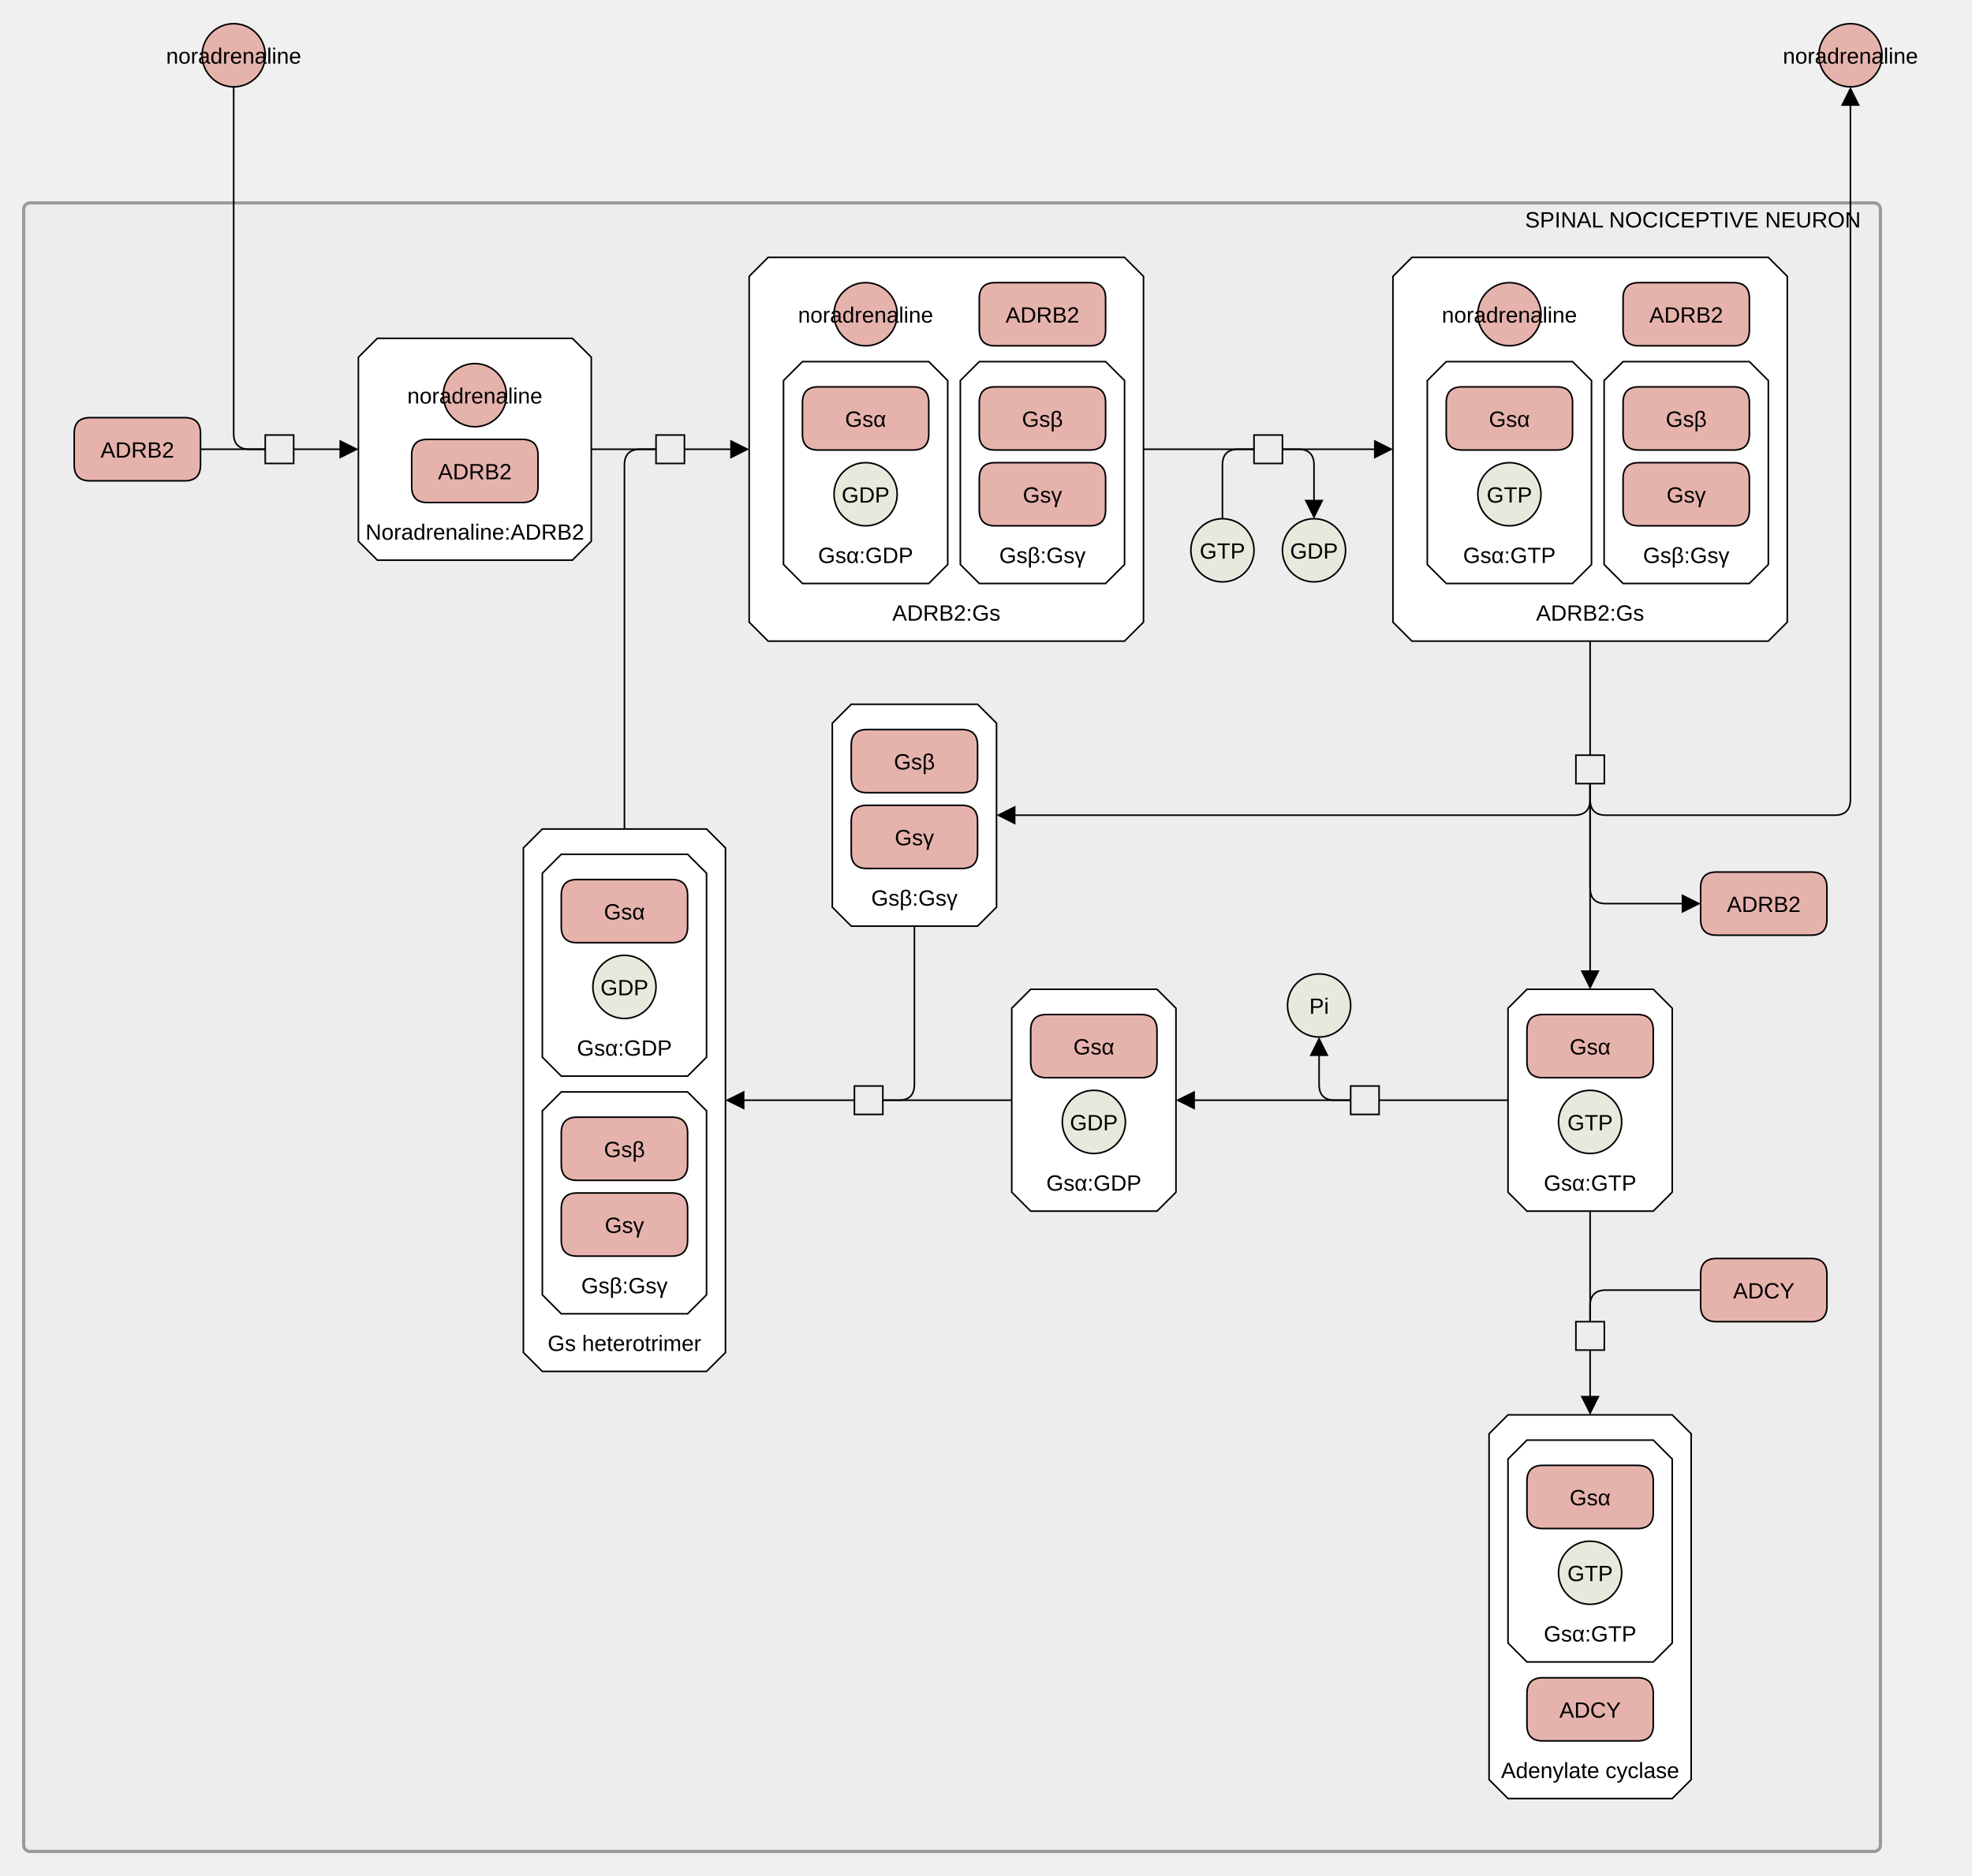
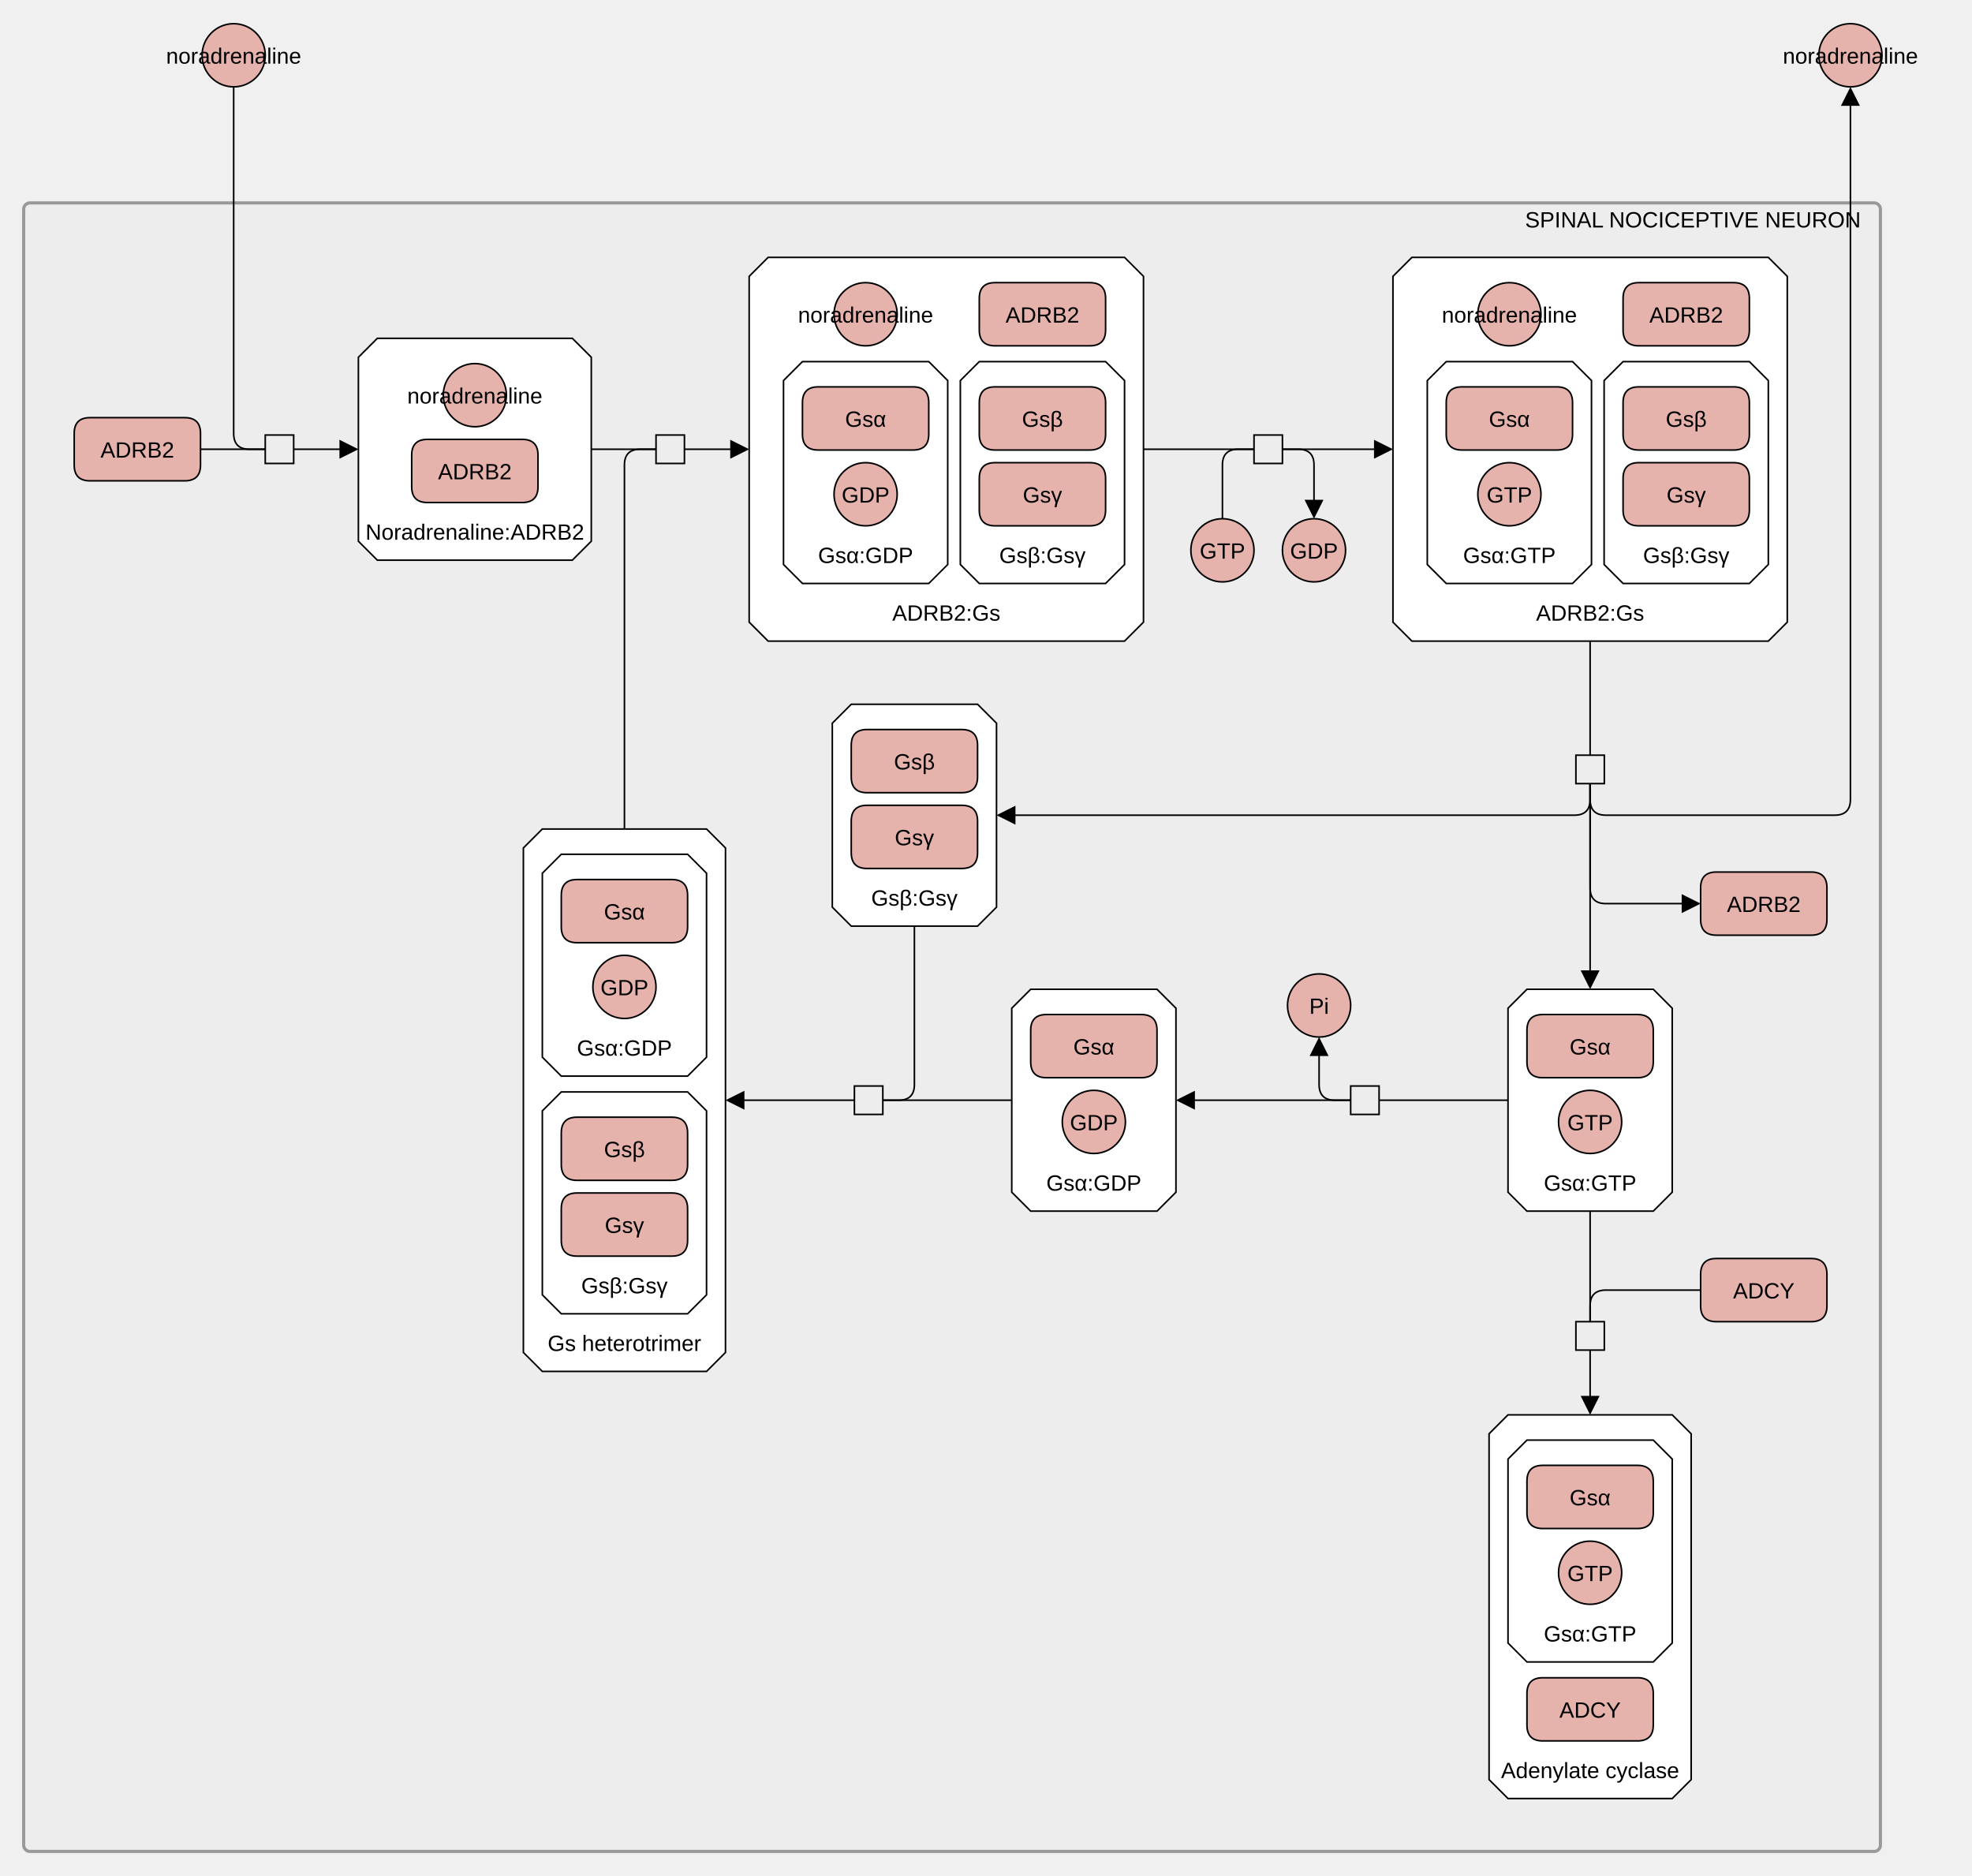
<svg xmlns="http://www.w3.org/2000/svg" width="1249" height="1188" viewBox="0 0 1249 1188" stroke-linecap="butt" stroke-miterlimit="10">
  <g transform="translate(-25,-25)">
    <path d="M40 157.5 C40 155.291 41.791 153.5 44 153.5 L1212 153.5 C1214.209 153.5 1216 155.291 1216 157.5 L1216 1193.5 C1216 1195.709 1214.209 1197.5 1212 1197.5 L44 1197.5 C41.791 1197.5 40 1195.709 40 1193.5 Z" fill="#999999" fill-opacity="0.031" stroke="none" />
    <path d="M40 157.5 C40 155.291 41.791 153.5 44 153.5 L1212 153.5 C1214.209 153.5 1216 155.291 1216 157.5 L1216 1193.5 C1216 1195.709 1214.209 1197.5 1212 1197.5 L44 1197.5 C41.791 1197.5 40 1195.709 40 1193.5 Z" fill="none" stroke="#999999" stroke-width="2" />
    <text x="1097.25" y="169.041" text-anchor="middle" font-family="'Dialog', Arial, Helvetica, sans-serif" font-size="14" fill="#000000" stroke="none" xml:space="preserve">SPINAL NOCICEPTIVE NEURON</text>
    <path d="M980.125 921 L1084.125 921 L1096.125 933 L1096.125 1152 L1084.125 1164 L980.125 1164 L968.125 1152 L968.125 933 Z" fill="#FFFFFF" stroke="none" />
    <path d="M980.125 921 L1084.125 921 L1096.125 933 L1096.125 1152 L1084.125 1164 L980.125 1164 L968.125 1152 L968.125 933 Z" fill="none" stroke="#000000" />
    <text x="1032.125" y="1151.041" text-anchor="middle" font-family="'Dialog', Arial, Helvetica, sans-serif" font-size="14" fill="#000000" stroke="none" xml:space="preserve">Adenylate cyclase</text>
    <path d="M992.125 1097.5 Q992.125 1087.5 1002.125 1087.5 L1062.125 1087.5 Q1072.125 1087.5 1072.125 1097.5 L1072.125 1117.5 Q1072.125 1127.5 1062.125 1127.5 L1002.125 1127.5 Q992.125 1127.5 992.125 1117.5 Z" fill="#E6B3AC" stroke="none" />
    <path d="M992.125 1097.5 Q992.125 1087.5 1002.125 1087.5 L1062.125 1087.5 Q1072.125 1087.5 1072.125 1097.5 L1072.125 1117.5 Q1072.125 1127.5 1062.125 1127.5 L1002.125 1127.5 Q992.125 1127.5 992.125 1117.5 Z" fill="none" stroke="#000000" />
    <text x="1032.125" y="1112.791" text-anchor="middle" font-family="'Dialog', Arial, Helvetica, sans-serif" font-size="14" fill="#000000" stroke="none" xml:space="preserve">ADCY</text>
    <path d="M992.125 937 L1072.125 937 L1084.125 949 L1084.125 1065.5 L1072.125 1077.5 L992.125 1077.5 L980.125 1065.5 L980.125 949 Z" fill="#FFFFFF" stroke="none" />
    <path d="M992.125 937 L1072.125 937 L1084.125 949 L1084.125 1065.5 L1072.125 1077.5 L992.125 1077.5 L980.125 1065.5 L980.125 949 Z" fill="none" stroke="#000000" />
    <text x="1032.125" y="1064.541" text-anchor="middle" font-family="'Dialog', Arial, Helvetica, sans-serif" font-size="14" fill="#000000" stroke="none" xml:space="preserve">Gsα:GTP</text>
    <path d="M992.125 963 Q992.125 953 1002.125 953 L1062.125 953 Q1072.125 953 1072.125 963 L1072.125 983 Q1072.125 993 1062.125 993 L1002.125 993 Q992.125 993 992.125 983 Z" fill="#E6B3AC" stroke="none" />
    <path d="M992.125 963 Q992.125 953 1002.125 953 L1062.125 953 Q1072.125 953 1072.125 963 L1072.125 983 Q1072.125 993 1062.125 993 L1002.125 993 Q992.125 993 992.125 983 Z" fill="none" stroke="#000000" />
    <text x="1032.125" y="978.291" text-anchor="middle" font-family="'Dialog', Arial, Helvetica, sans-serif" font-size="14" fill="#000000" stroke="none" xml:space="preserve">Gsα</text>
-     <path d="M1012.125 1021 C1012.125 1009.954 1021.079 1001 1032.125 1001 L1032.125 1001 C1043.171 1001 1052.125 1009.954 1052.125 1021 L1052.125 1021 C1052.125 1032.046 1043.171 1041 1032.125 1041 L1032.125 1041 C1021.079 1041 1012.125 1032.046 1012.125 1021 Z" fill="#E8E8DD" stroke="none" />
+     <path d="M1012.125 1021 C1012.125 1009.954 1021.079 1001 1032.125 1001 L1032.125 1001 C1043.171 1001 1052.125 1009.954 1052.125 1021 L1052.125 1021 C1052.125 1032.046 1043.171 1041 1032.125 1041 L1032.125 1041 C1021.079 1041 1012.125 1032.046 1012.125 1021 Z" fill="#E6B3AC" stroke="none" />
    <path d="M1012.125 1021 C1012.125 1009.954 1021.079 1001 1032.125 1001 L1032.125 1001 C1043.171 1001 1052.125 1009.954 1052.125 1021 L1052.125 1021 C1052.125 1032.046 1043.171 1041 1032.125 1041 L1032.125 1041 C1021.079 1041 1012.125 1032.046 1012.125 1021 Z" fill="none" stroke="#000000" />
    <text x="1032.125" y="1026.291" text-anchor="middle" font-family="'Dialog', Arial, Helvetica, sans-serif" font-size="14" fill="#000000" stroke="none" xml:space="preserve">GTP</text>
    <path d="M264 239.25 L387.5 239.25 L399.5 251.25 L399.5 367.75 L387.5 379.75 L264 379.75 L252 367.75 L252 251.25 Z" fill="#FFFFFF" stroke="none" />
    <path d="M264 239.25 L387.5 239.25 L399.5 251.25 L399.5 367.75 L387.5 379.75 L264 379.75 L252 367.75 L252 251.25 Z" fill="none" stroke="#000000" />
    <text x="325.75" y="366.791" text-anchor="middle" font-family="'Dialog', Arial, Helvetica, sans-serif" font-size="14" fill="#000000" stroke="none" xml:space="preserve">Noradrenaline:ADRB2</text>
    <path d="M305.75 275.25 C305.75 264.204 314.704 255.25 325.75 255.25 L325.75 255.25 C336.796 255.25 345.75 264.204 345.75 275.25 L345.75 275.25 C345.75 286.296 336.796 295.25 325.75 295.25 L325.75 295.25 C314.704 295.25 305.75 286.296 305.75 275.25 Z" fill="#E6B3AC" stroke="none" />
    <path d="M305.75 275.25 C305.75 264.204 314.704 255.25 325.75 255.25 L325.75 255.25 C336.796 255.25 345.75 264.204 345.75 275.25 L345.75 275.25 C345.75 286.296 336.796 295.25 325.75 295.25 L325.75 295.25 C314.704 295.25 305.75 286.296 305.75 275.25 Z" fill="none" stroke="#000000" />
    <text x="325.75" y="280.541" text-anchor="middle" font-family="'Dialog', Arial, Helvetica, sans-serif" font-size="14" fill="#000000" stroke="none" xml:space="preserve">noradrenaline</text>
    <path d="M285.75 313.25 Q285.75 303.25 295.75 303.25 L355.75 303.25 Q365.75 303.25 365.75 313.25 L365.75 333.25 Q365.75 343.25 355.75 343.25 L295.75 343.25 Q285.75 343.25 285.75 333.25 Z" fill="#E6B3AC" stroke="none" />
    <path d="M285.75 313.25 Q285.75 303.25 295.75 303.25 L355.75 303.25 Q365.75 303.25 365.75 313.25 L365.75 333.25 Q365.75 343.25 355.75 343.25 L295.75 343.25 Q285.75 343.25 285.75 333.25 Z" fill="none" stroke="#000000" />
    <text x="325.75" y="328.541" text-anchor="middle" font-family="'Dialog', Arial, Helvetica, sans-serif" font-size="14" fill="#000000" stroke="none" xml:space="preserve">ADRB2</text>
    <path d="M368.5 550 L472.5 550 L484.5 562 L484.5 881.5 L472.5 893.5 L368.5 893.5 L356.5 881.5 L356.5 562 Z" fill="#FFFFFF" stroke="none" />
    <path d="M368.5 550 L472.5 550 L484.5 562 L484.5 881.5 L472.5 893.5 L368.5 893.5 L356.5 881.5 L356.5 562 Z" fill="none" stroke="#000000" />
    <text x="420.5" y="880.541" text-anchor="middle" font-family="'Dialog', Arial, Helvetica, sans-serif" font-size="14" fill="#000000" stroke="none" xml:space="preserve">Gs heterotrimer</text>
    <path d="M380.5 716.5 L460.5 716.5 L472.5 728.5 L472.5 845 L460.5 857 L380.5 857 L368.5 845 L368.5 728.5 Z" fill="#FFFFFF" stroke="none" />
    <path d="M380.5 716.5 L460.5 716.5 L472.5 728.5 L472.5 845 L460.5 857 L380.5 857 L368.5 845 L368.5 728.5 Z" fill="none" stroke="#000000" />
    <text x="420.5" y="844.041" text-anchor="middle" font-family="'Dialog', Arial, Helvetica, sans-serif" font-size="14" fill="#000000" stroke="none" xml:space="preserve">Gsβ:Gsγ</text>
    <path d="M380.5 742.5 Q380.5 732.5 390.5 732.5 L450.5 732.5 Q460.5 732.5 460.5 742.5 L460.5 762.5 Q460.5 772.5 450.5 772.5 L390.5 772.5 Q380.5 772.5 380.5 762.5 Z" fill="#E6B3AC" stroke="none" />
    <path d="M380.5 742.5 Q380.5 732.5 390.5 732.5 L450.5 732.5 Q460.5 732.5 460.5 742.5 L460.5 762.5 Q460.5 772.5 450.5 772.5 L390.5 772.5 Q380.5 772.5 380.5 762.5 Z" fill="none" stroke="#000000" />
    <text x="420.5" y="757.791" text-anchor="middle" font-family="'Dialog', Arial, Helvetica, sans-serif" font-size="14" fill="#000000" stroke="none" xml:space="preserve">Gsβ</text>
    <path d="M380.5 790.5 Q380.5 780.5 390.5 780.5 L450.5 780.5 Q460.5 780.5 460.5 790.5 L460.5 810.5 Q460.5 820.5 450.5 820.5 L390.5 820.5 Q380.5 820.5 380.5 810.5 Z" fill="#E6B3AC" stroke="none" />
    <path d="M380.5 790.5 Q380.5 780.5 390.5 780.5 L450.5 780.5 Q460.5 780.5 460.5 790.5 L460.5 810.5 Q460.5 820.5 450.5 820.5 L390.5 820.5 Q380.5 820.5 380.5 810.5 Z" fill="none" stroke="#000000" />
    <text x="420.5" y="805.791" text-anchor="middle" font-family="'Dialog', Arial, Helvetica, sans-serif" font-size="14" fill="#000000" stroke="none" xml:space="preserve">Gsγ</text>
    <path d="M380.5 566 L460.5 566 L472.5 578 L472.5 694.5 L460.5 706.5 L380.5 706.5 L368.5 694.5 L368.5 578 Z" fill="#FFFFFF" stroke="none" />
    <path d="M380.5 566 L460.5 566 L472.5 578 L472.5 694.5 L460.5 706.5 L380.5 706.5 L368.5 694.5 L368.5 578 Z" fill="none" stroke="#000000" />
    <text x="420.5" y="693.541" text-anchor="middle" font-family="'Dialog', Arial, Helvetica, sans-serif" font-size="14" fill="#000000" stroke="none" xml:space="preserve">Gsα:GDP</text>
    <path d="M380.5 592 Q380.5 582 390.5 582 L450.5 582 Q460.5 582 460.5 592 L460.5 612 Q460.5 622 450.5 622 L390.5 622 Q380.5 622 380.5 612 Z" fill="#E6B3AC" stroke="none" />
    <path d="M380.5 592 Q380.5 582 390.5 582 L450.5 582 Q460.5 582 460.5 592 L460.5 612 Q460.5 622 450.5 622 L390.5 622 Q380.5 622 380.5 612 Z" fill="none" stroke="#000000" />
    <text x="420.5" y="607.291" text-anchor="middle" font-family="'Dialog', Arial, Helvetica, sans-serif" font-size="14" fill="#000000" stroke="none" xml:space="preserve">Gsα</text>
-     <path d="M400.5 650 C400.5 638.954 409.454 630 420.5 630 L420.5 630 C431.546 630 440.5 638.954 440.5 650 L440.5 650 C440.5 661.046 431.546 670 420.5 670 L420.5 670 C409.454 670 400.5 661.046 400.5 650 Z" fill="#E8E8DD" stroke="none" />
+     <path d="M400.5 650 C400.5 638.954 409.454 630 420.5 630 L420.5 630 C431.546 630 440.5 638.954 440.5 650 L440.5 650 C440.5 661.046 431.546 670 420.5 670 L420.5 670 C409.454 670 400.5 661.046 400.5 650 Z" fill="#E6B3AC" stroke="none" />
    <path d="M400.5 650 C400.5 638.954 409.454 630 420.5 630 L420.5 630 C431.546 630 440.5 638.954 440.5 650 L440.5 650 C440.5 661.046 431.546 670 420.5 670 L420.5 670 C409.454 670 400.5 661.046 400.5 650 Z" fill="none" stroke="#000000" />
    <text x="420.5" y="655.291" text-anchor="middle" font-family="'Dialog', Arial, Helvetica, sans-serif" font-size="14" fill="#000000" stroke="none" xml:space="preserve">GDP</text>
    <path d="M564.156 471 L644.156 471 L656.156 483 L656.156 599.5 L644.156 611.5 L564.156 611.5 L552.156 599.5 L552.156 483 Z" fill="#FFFFFF" stroke="none" />
    <path d="M564.156 471 L644.156 471 L656.156 483 L656.156 599.5 L644.156 611.5 L564.156 611.5 L552.156 599.5 L552.156 483 Z" fill="none" stroke="#000000" />
    <text x="604.156" y="598.541" text-anchor="middle" font-family="'Dialog', Arial, Helvetica, sans-serif" font-size="14" fill="#000000" stroke="none" xml:space="preserve">Gsβ:Gsγ</text>
    <path d="M564.156 497 Q564.156 487 574.156 487 L634.156 487 Q644.156 487 644.156 497 L644.156 517 Q644.156 527 634.156 527 L574.156 527 Q564.156 527 564.156 517 Z" fill="#E6B3AC" stroke="none" />
    <path d="M564.156 497 Q564.156 487 574.156 487 L634.156 487 Q644.156 487 644.156 497 L644.156 517 Q644.156 527 634.156 527 L574.156 527 Q564.156 527 564.156 517 Z" fill="none" stroke="#000000" />
    <text x="604.156" y="512.291" text-anchor="middle" font-family="'Dialog', Arial, Helvetica, sans-serif" font-size="14" fill="#000000" stroke="none" xml:space="preserve">Gsβ</text>
    <path d="M564.156 545 Q564.156 535 574.156 535 L634.156 535 Q644.156 535 644.156 545 L644.156 565 Q644.156 575 634.156 575 L574.156 575 Q564.156 575 564.156 565 Z" fill="#E6B3AC" stroke="none" />
    <path d="M564.156 545 Q564.156 535 574.156 535 L634.156 535 Q644.156 535 644.156 545 L644.156 565 Q644.156 575 634.156 575 L574.156 575 Q564.156 575 564.156 565 Z" fill="none" stroke="#000000" />
    <text x="604.156" y="560.291" text-anchor="middle" font-family="'Dialog', Arial, Helvetica, sans-serif" font-size="14" fill="#000000" stroke="none" xml:space="preserve">Gsγ</text>
    <path d="M511.5 188 L737.25 188 L749.25 200 L749.25 419 L737.25 431 L511.5 431 L499.5 419 L499.5 200 Z" fill="#FFFFFF" stroke="none" />
    <path d="M511.5 188 L737.25 188 L749.25 200 L749.25 419 L737.25 431 L511.5 431 L499.5 419 L499.5 200 Z" fill="none" stroke="#000000" />
    <text x="624.375" y="418.041" text-anchor="middle" font-family="'Dialog', Arial, Helvetica, sans-serif" font-size="14" fill="#000000" stroke="none" xml:space="preserve">ADRB2:Gs</text>
    <path d="M645.25 254 L725.25 254 L737.25 266 L737.25 382.5 L725.25 394.5 L645.25 394.5 L633.25 382.5 L633.25 266 Z" fill="#FFFFFF" stroke="none" />
    <path d="M645.25 254 L725.25 254 L737.25 266 L737.25 382.5 L725.25 394.5 L645.25 394.5 L633.25 382.5 L633.25 266 Z" fill="none" stroke="#000000" />
    <text x="685.25" y="381.541" text-anchor="middle" font-family="'Dialog', Arial, Helvetica, sans-serif" font-size="14" fill="#000000" stroke="none" xml:space="preserve">Gsβ:Gsγ</text>
    <path d="M645.25 280 Q645.25 270 655.25 270 L715.25 270 Q725.25 270 725.25 280 L725.25 300 Q725.25 310 715.25 310 L655.25 310 Q645.25 310 645.25 300 Z" fill="#E6B3AC" stroke="none" />
    <path d="M645.25 280 Q645.25 270 655.25 270 L715.25 270 Q725.25 270 725.25 280 L725.25 300 Q725.25 310 715.25 310 L655.25 310 Q645.25 310 645.25 300 Z" fill="none" stroke="#000000" />
    <text x="685.25" y="295.291" text-anchor="middle" font-family="'Dialog', Arial, Helvetica, sans-serif" font-size="14" fill="#000000" stroke="none" xml:space="preserve">Gsβ</text>
    <path d="M645.25 328 Q645.25 318 655.25 318 L715.25 318 Q725.25 318 725.25 328 L725.25 348 Q725.25 358 715.25 358 L655.25 358 Q645.25 358 645.25 348 Z" fill="#E6B3AC" stroke="none" />
    <path d="M645.25 328 Q645.25 318 655.25 318 L715.25 318 Q725.25 318 725.25 328 L725.25 348 Q725.25 358 715.25 358 L655.25 358 Q645.25 358 645.25 348 Z" fill="none" stroke="#000000" />
    <text x="685.25" y="343.291" text-anchor="middle" font-family="'Dialog', Arial, Helvetica, sans-serif" font-size="14" fill="#000000" stroke="none" xml:space="preserve">Gsγ</text>
    <path d="M533.25 254 L613.25 254 L625.25 266 L625.25 382.5 L613.25 394.5 L533.25 394.5 L521.25 382.5 L521.25 266 Z" fill="#FFFFFF" stroke="none" />
    <path d="M533.25 254 L613.25 254 L625.25 266 L625.25 382.5 L613.25 394.5 L533.25 394.5 L521.25 382.5 L521.25 266 Z" fill="none" stroke="#000000" />
    <text x="573.25" y="381.541" text-anchor="middle" font-family="'Dialog', Arial, Helvetica, sans-serif" font-size="14" fill="#000000" stroke="none" xml:space="preserve">Gsα:GDP</text>
    <path d="M533.25 280 Q533.25 270 543.25 270 L603.25 270 Q613.25 270 613.25 280 L613.25 300 Q613.25 310 603.25 310 L543.25 310 Q533.25 310 533.25 300 Z" fill="#E6B3AC" stroke="none" />
    <path d="M533.25 280 Q533.25 270 543.25 270 L603.25 270 Q613.25 270 613.25 280 L613.25 300 Q613.25 310 603.25 310 L543.25 310 Q533.25 310 533.25 300 Z" fill="none" stroke="#000000" />
    <text x="573.25" y="295.291" text-anchor="middle" font-family="'Dialog', Arial, Helvetica, sans-serif" font-size="14" fill="#000000" stroke="none" xml:space="preserve">Gsα</text>
-     <path d="M553.25 338 C553.25 326.954 562.204 318 573.25 318 L573.25 318 C584.296 318 593.25 326.954 593.25 338 L593.25 338 C593.25 349.046 584.296 358 573.25 358 L573.25 358 C562.204 358 553.25 349.046 553.25 338 Z" fill="#E8E8DD" stroke="none" />
+     <path d="M553.25 338 C553.25 326.954 562.204 318 573.25 318 L573.25 318 C584.296 318 593.25 326.954 593.25 338 L593.25 338 C593.25 349.046 584.296 358 573.25 358 L573.25 358 C562.204 358 553.25 349.046 553.25 338 Z" fill="#E6B3AC" stroke="none" />
    <path d="M553.25 338 C553.25 326.954 562.204 318 573.25 318 L573.25 318 C584.296 318 593.25 326.954 593.25 338 L593.25 338 C593.25 349.046 584.296 358 573.25 358 L573.25 358 C562.204 358 553.25 349.046 553.25 338 Z" fill="none" stroke="#000000" />
    <text x="573.25" y="343.291" text-anchor="middle" font-family="'Dialog', Arial, Helvetica, sans-serif" font-size="14" fill="#000000" stroke="none" xml:space="preserve">GDP</text>
    <path d="M553.25 224 C553.25 212.954 562.204 204 573.25 204 L573.25 204 C584.296 204 593.25 212.954 593.25 224 L593.25 224 C593.25 235.046 584.296 244 573.25 244 L573.25 244 C562.204 244 553.25 235.046 553.25 224 Z" fill="#E6B3AC" stroke="none" />
    <path d="M553.25 224 C553.25 212.954 562.204 204 573.25 204 L573.25 204 C584.296 204 593.25 212.954 593.25 224 L593.25 224 C593.25 235.046 584.296 244 573.25 244 L573.25 244 C562.204 244 553.25 235.046 553.25 224 Z" fill="none" stroke="#000000" />
    <text x="573.25" y="229.291" text-anchor="middle" font-family="'Dialog', Arial, Helvetica, sans-serif" font-size="14" fill="#000000" stroke="none" xml:space="preserve">noradrenaline</text>
    <path d="M645.25 214 Q645.25 204 655.25 204 L715.25 204 Q725.25 204 725.25 214 L725.25 234 Q725.25 244 715.25 244 L655.25 244 Q645.25 244 645.25 234 Z" fill="#E6B3AC" stroke="none" />
    <path d="M645.25 214 Q645.25 204 655.25 204 L715.25 204 Q725.25 204 725.25 214 L725.25 234 Q725.25 244 715.25 244 L655.25 244 Q645.25 244 645.25 234 Z" fill="none" stroke="#000000" />
    <text x="685.25" y="229.291" text-anchor="middle" font-family="'Dialog', Arial, Helvetica, sans-serif" font-size="14" fill="#000000" stroke="none" xml:space="preserve">ADRB2</text>
    <path d="M919.25 188 L1145 188 L1157 200 L1157 419 L1145 431 L919.25 431 L907.25 419 L907.25 200 Z" fill="#FFFFFF" stroke="none" />
    <path d="M919.25 188 L1145 188 L1157 200 L1157 419 L1145 431 L919.25 431 L907.25 419 L907.25 200 Z" fill="none" stroke="#000000" />
    <text x="1032.125" y="418.041" text-anchor="middle" font-family="'Dialog', Arial, Helvetica, sans-serif" font-size="14" fill="#000000" stroke="none" xml:space="preserve">ADRB2:Gs</text>
    <path d="M1053 254 L1133 254 L1145 266 L1145 382.5 L1133 394.5 L1053 394.5 L1041 382.5 L1041 266 Z" fill="#FFFFFF" stroke="none" />
    <path d="M1053 254 L1133 254 L1145 266 L1145 382.5 L1133 394.5 L1053 394.5 L1041 382.5 L1041 266 Z" fill="none" stroke="#000000" />
    <text x="1093" y="381.541" text-anchor="middle" font-family="'Dialog', Arial, Helvetica, sans-serif" font-size="14" fill="#000000" stroke="none" xml:space="preserve">Gsβ:Gsγ</text>
    <path d="M1053 280 Q1053 270 1063 270 L1123 270 Q1133 270 1133 280 L1133 300 Q1133 310 1123 310 L1063 310 Q1053 310 1053 300 Z" fill="#E6B3AC" stroke="none" />
    <path d="M1053 280 Q1053 270 1063 270 L1123 270 Q1133 270 1133 280 L1133 300 Q1133 310 1123 310 L1063 310 Q1053 310 1053 300 Z" fill="none" stroke="#000000" />
    <text x="1093" y="295.291" text-anchor="middle" font-family="'Dialog', Arial, Helvetica, sans-serif" font-size="14" fill="#000000" stroke="none" xml:space="preserve">Gsβ</text>
    <path d="M1053 328 Q1053 318 1063 318 L1123 318 Q1133 318 1133 328 L1133 348 Q1133 358 1123 358 L1063 358 Q1053 358 1053 348 Z" fill="#E6B3AC" stroke="none" />
    <path d="M1053 328 Q1053 318 1063 318 L1123 318 Q1133 318 1133 328 L1133 348 Q1133 358 1123 358 L1063 358 Q1053 358 1053 348 Z" fill="none" stroke="#000000" />
    <text x="1093" y="343.291" text-anchor="middle" font-family="'Dialog', Arial, Helvetica, sans-serif" font-size="14" fill="#000000" stroke="none" xml:space="preserve">Gsγ</text>
    <path d="M941 254 L1021 254 L1033 266 L1033 382.5 L1021 394.5 L941 394.5 L929 382.5 L929 266 Z" fill="#FFFFFF" stroke="none" />
    <path d="M941 254 L1021 254 L1033 266 L1033 382.5 L1021 394.5 L941 394.5 L929 382.5 L929 266 Z" fill="none" stroke="#000000" />
    <text x="981" y="381.541" text-anchor="middle" font-family="'Dialog', Arial, Helvetica, sans-serif" font-size="14" fill="#000000" stroke="none" xml:space="preserve">Gsα:GTP</text>
    <path d="M941 280 Q941 270 951 270 L1011 270 Q1021 270 1021 280 L1021 300 Q1021 310 1011 310 L951 310 Q941 310 941 300 Z" fill="#E6B3AC" stroke="none" />
    <path d="M941 280 Q941 270 951 270 L1011 270 Q1021 270 1021 280 L1021 300 Q1021 310 1011 310 L951 310 Q941 310 941 300 Z" fill="none" stroke="#000000" />
    <text x="981" y="295.291" text-anchor="middle" font-family="'Dialog', Arial, Helvetica, sans-serif" font-size="14" fill="#000000" stroke="none" xml:space="preserve">Gsα</text>
-     <path d="M961 338 C961 326.954 969.954 318 981 318 L981 318 C992.046 318 1001 326.954 1001 338 L1001 338 C1001 349.046 992.046 358 981 358 L981 358 C969.954 358 961 349.046 961 338 Z" fill="#E8E8DD" stroke="none" />
+     <path d="M961 338 C961 326.954 969.954 318 981 318 L981 318 C992.046 318 1001 326.954 1001 338 L1001 338 C1001 349.046 992.046 358 981 358 L981 358 C969.954 358 961 349.046 961 338 Z" fill="#E6B3AC" stroke="none" />
    <path d="M961 338 C961 326.954 969.954 318 981 318 L981 318 C992.046 318 1001 326.954 1001 338 L1001 338 C1001 349.046 992.046 358 981 358 L981 358 C969.954 358 961 349.046 961 338 Z" fill="none" stroke="#000000" />
    <text x="981" y="343.291" text-anchor="middle" font-family="'Dialog', Arial, Helvetica, sans-serif" font-size="14" fill="#000000" stroke="none" xml:space="preserve">GTP</text>
    <path d="M961 224 C961 212.954 969.954 204 981 204 L981 204 C992.046 204 1001 212.954 1001 224 L1001 224 C1001 235.046 992.046 244 981 244 L981 244 C969.954 244 961 235.046 961 224 Z" fill="#E6B3AC" stroke="none" />
    <path d="M961 224 C961 212.954 969.954 204 981 204 L981 204 C992.046 204 1001 212.954 1001 224 L1001 224 C1001 235.046 992.046 244 981 244 L981 244 C969.954 244 961 235.046 961 224 Z" fill="none" stroke="#000000" />
    <text x="981" y="229.291" text-anchor="middle" font-family="'Dialog', Arial, Helvetica, sans-serif" font-size="14" fill="#000000" stroke="none" xml:space="preserve">noradrenaline</text>
    <path d="M1053 214 Q1053 204 1063 204 L1123 204 Q1133 204 1133 214 L1133 234 Q1133 244 1123 244 L1063 244 Q1053 244 1053 234 Z" fill="#E6B3AC" stroke="none" />
    <path d="M1053 214 Q1053 204 1063 204 L1123 204 Q1133 204 1133 214 L1133 234 Q1133 244 1123 244 L1063 244 Q1053 244 1053 234 Z" fill="none" stroke="#000000" />
    <text x="1093" y="229.291" text-anchor="middle" font-family="'Dialog', Arial, Helvetica, sans-serif" font-size="14" fill="#000000" stroke="none" xml:space="preserve">ADRB2</text>
    <path d="M72 299.5 Q72 289.5 82 289.5 L142 289.5 Q152 289.5 152 299.5 L152 319.5 Q152 329.5 142 329.5 L82 329.5 Q72 329.5 72 319.5 Z" fill="#E6B3AC" stroke="none" />
    <path d="M72 299.5 Q72 289.5 82 289.5 L142 289.5 Q152 289.5 152 299.5 L152 319.5 Q152 329.5 142 329.5 L82 329.5 Q72 329.5 72 319.5 Z" fill="none" stroke="#000000" />
    <text x="112" y="314.791" text-anchor="middle" font-family="'Dialog', Arial, Helvetica, sans-serif" font-size="14" fill="#000000" stroke="none" xml:space="preserve">ADRB2</text>
-     <path d="M837.25 373.5 C837.25 362.454 846.204 353.5 857.25 353.5 L857.25 353.5 C868.296 353.5 877.25 362.454 877.25 373.5 L877.25 373.5 C877.25 384.546 868.296 393.5 857.25 393.5 L857.25 393.5 C846.204 393.5 837.25 384.546 837.25 373.5 Z" fill="#E8E8DD" stroke="none" />
+     <path d="M837.25 373.5 C837.25 362.454 846.204 353.5 857.25 353.5 L857.25 353.5 C868.296 353.5 877.25 362.454 877.25 373.5 L877.25 373.5 C877.25 384.546 868.296 393.5 857.25 393.5 L857.25 393.5 C846.204 393.5 837.25 384.546 837.25 373.5 Z" fill="#E6B3AC" stroke="none" />
    <path d="M837.25 373.5 C837.25 362.454 846.204 353.5 857.25 353.5 L857.25 353.5 C868.296 353.5 877.25 362.454 877.25 373.5 L877.25 373.5 C877.25 384.546 868.296 393.5 857.25 393.5 L857.25 393.5 C846.204 393.5 837.25 384.546 837.25 373.5 Z" fill="none" stroke="#000000" />
    <text x="857.25" y="378.791" text-anchor="middle" font-family="'Dialog', Arial, Helvetica, sans-serif" font-size="14" fill="#000000" stroke="none" xml:space="preserve">GDP</text>
-     <path d="M840.469 661.75 C840.469 650.704 849.423 641.75 860.469 641.75 L860.469 641.75 C871.515 641.75 880.469 650.704 880.469 661.75 L880.469 661.75 C880.469 672.796 871.515 681.75 860.469 681.75 L860.469 681.75 C849.423 681.75 840.469 672.796 840.469 661.75 Z" fill="#E8E8DD" stroke="none" />
+     <path d="M840.469 661.75 C840.469 650.704 849.423 641.75 860.469 641.75 L860.469 641.75 C871.515 641.75 880.469 650.704 880.469 661.75 L880.469 661.75 C880.469 672.796 871.515 681.75 860.469 681.75 L860.469 681.75 C849.423 681.75 840.469 672.796 840.469 661.75 Z" fill="#E6B3AC" stroke="none" />
    <path d="M840.469 661.75 C840.469 650.704 849.423 641.75 860.469 641.75 L860.469 641.75 C871.515 641.75 880.469 650.704 880.469 661.75 L880.469 661.75 C880.469 672.796 871.515 681.75 860.469 681.75 L860.469 681.75 C849.423 681.75 840.469 672.796 840.469 661.75 Z" fill="none" stroke="#000000" />
    <text x="860.469" y="667.041" text-anchor="middle" font-family="'Dialog', Arial, Helvetica, sans-serif" font-size="14" fill="#000000" stroke="none" xml:space="preserve">Pi</text>
-     <path d="M779.25 373.5 C779.25 362.454 788.204 353.5 799.25 353.5 L799.25 353.5 C810.296 353.5 819.25 362.454 819.25 373.5 L819.25 373.5 C819.25 384.546 810.296 393.5 799.25 393.5 L799.25 393.5 C788.204 393.5 779.25 384.546 779.25 373.5 Z" fill="#E8E8DD" stroke="none" />
+     <path d="M779.25 373.5 C779.25 362.454 788.204 353.5 799.25 353.5 L799.25 353.5 C810.296 353.5 819.25 362.454 819.25 373.5 L819.25 373.5 C819.25 384.546 810.296 393.5 799.25 393.5 L799.25 393.5 C788.204 393.5 779.25 384.546 779.25 373.5 Z" fill="#E6B3AC" stroke="none" />
    <path d="M779.25 373.5 C779.25 362.454 788.204 353.5 799.25 353.5 L799.25 353.5 C810.296 353.5 819.25 362.454 819.25 373.5 L819.25 373.5 C819.25 384.546 810.296 393.5 799.25 393.5 L799.25 393.5 C788.204 393.5 779.25 384.546 779.25 373.5 Z" fill="none" stroke="#000000" />
    <text x="799.25" y="378.791" text-anchor="middle" font-family="'Dialog', Arial, Helvetica, sans-serif" font-size="14" fill="#000000" stroke="none" xml:space="preserve">GTP</text>
    <path d="M677.812 651.5 L757.812 651.5 L769.812 663.5 L769.812 780 L757.812 792 L677.812 792 L665.812 780 L665.812 663.5 Z" fill="#FFFFFF" stroke="none" />
    <path d="M677.812 651.5 L757.812 651.5 L769.812 663.5 L769.812 780 L757.812 792 L677.812 792 L665.812 780 L665.812 663.5 Z" fill="none" stroke="#000000" />
    <text x="717.812" y="779.041" text-anchor="middle" font-family="'Dialog', Arial, Helvetica, sans-serif" font-size="14" fill="#000000" stroke="none" xml:space="preserve">Gsα:GDP</text>
    <path d="M677.812 677.5 Q677.812 667.5 687.812 667.5 L747.812 667.5 Q757.812 667.5 757.812 677.5 L757.812 697.5 Q757.812 707.5 747.812 707.5 L687.812 707.5 Q677.812 707.5 677.812 697.5 Z" fill="#E6B3AC" stroke="none" />
    <path d="M677.812 677.5 Q677.812 667.5 687.812 667.5 L747.812 667.5 Q757.812 667.5 757.812 677.5 L757.812 697.5 Q757.812 707.5 747.812 707.5 L687.812 707.5 Q677.812 707.5 677.812 697.5 Z" fill="none" stroke="#000000" />
    <text x="717.812" y="692.791" text-anchor="middle" font-family="'Dialog', Arial, Helvetica, sans-serif" font-size="14" fill="#000000" stroke="none" xml:space="preserve">Gsα</text>
-     <path d="M697.812 735.5 C697.812 724.454 706.766 715.5 717.812 715.5 L717.812 715.5 C728.859 715.5 737.812 724.454 737.812 735.5 L737.812 735.5 C737.812 746.546 728.859 755.5 717.812 755.5 L717.812 755.5 C706.766 755.5 697.812 746.546 697.812 735.5 Z" fill="#E8E8DD" stroke="none" />
+     <path d="M697.812 735.5 C697.812 724.454 706.766 715.5 717.812 715.5 L717.812 715.5 C728.859 715.5 737.812 724.454 737.812 735.5 L737.812 735.5 C737.812 746.546 728.859 755.5 717.812 755.5 L717.812 755.5 C706.766 755.5 697.812 746.546 697.812 735.5 Z" fill="#E6B3AC" stroke="none" />
    <path d="M697.812 735.5 C697.812 724.454 706.766 715.5 717.812 715.5 L717.812 715.5 C728.859 715.5 737.812 724.454 737.812 735.5 L737.812 735.5 C737.812 746.546 728.859 755.5 717.812 755.5 L717.812 755.5 C706.766 755.5 697.812 746.546 697.812 735.5 Z" fill="none" stroke="#000000" />
    <text x="717.812" y="740.791" text-anchor="middle" font-family="'Dialog', Arial, Helvetica, sans-serif" font-size="14" fill="#000000" stroke="none" xml:space="preserve">GDP</text>
    <path d="M992.125 651.5 L1072.125 651.5 L1084.125 663.5 L1084.125 780 L1072.125 792 L992.125 792 L980.125 780 L980.125 663.5 Z" fill="#FFFFFF" stroke="none" />
    <path d="M992.125 651.5 L1072.125 651.5 L1084.125 663.5 L1084.125 780 L1072.125 792 L992.125 792 L980.125 780 L980.125 663.5 Z" fill="none" stroke="#000000" />
    <text x="1032.125" y="779.041" text-anchor="middle" font-family="'Dialog', Arial, Helvetica, sans-serif" font-size="14" fill="#000000" stroke="none" xml:space="preserve">Gsα:GTP</text>
    <path d="M992.125 677.5 Q992.125 667.5 1002.125 667.5 L1062.125 667.5 Q1072.125 667.5 1072.125 677.5 L1072.125 697.5 Q1072.125 707.5 1062.125 707.5 L1002.125 707.5 Q992.125 707.5 992.125 697.5 Z" fill="#E6B3AC" stroke="none" />
    <path d="M992.125 677.5 Q992.125 667.5 1002.125 667.5 L1062.125 667.5 Q1072.125 667.5 1072.125 677.5 L1072.125 697.5 Q1072.125 707.5 1062.125 707.5 L1002.125 707.5 Q992.125 707.5 992.125 697.5 Z" fill="none" stroke="#000000" />
    <text x="1032.125" y="692.791" text-anchor="middle" font-family="'Dialog', Arial, Helvetica, sans-serif" font-size="14" fill="#000000" stroke="none" xml:space="preserve">Gsα</text>
-     <path d="M1012.125 735.5 C1012.125 724.454 1021.079 715.5 1032.125 715.5 L1032.125 715.5 C1043.171 715.5 1052.125 724.454 1052.125 735.5 L1052.125 735.5 C1052.125 746.546 1043.171 755.5 1032.125 755.5 L1032.125 755.5 C1021.079 755.5 1012.125 746.546 1012.125 735.5 Z" fill="#E8E8DD" stroke="none" />
+     <path d="M1012.125 735.5 C1012.125 724.454 1021.079 715.5 1032.125 715.5 L1032.125 715.5 C1043.171 715.5 1052.125 724.454 1052.125 735.5 L1052.125 735.5 C1052.125 746.546 1043.171 755.5 1032.125 755.5 L1032.125 755.5 C1021.079 755.5 1012.125 746.546 1012.125 735.5 Z" fill="#E6B3AC" stroke="none" />
    <path d="M1012.125 735.5 C1012.125 724.454 1021.079 715.5 1032.125 715.5 L1032.125 715.5 C1043.171 715.5 1052.125 724.454 1052.125 735.5 L1052.125 735.5 C1052.125 746.546 1043.171 755.5 1032.125 755.5 L1032.125 755.5 C1021.079 755.5 1012.125 746.546 1012.125 735.5 Z" fill="none" stroke="#000000" />
    <text x="1032.125" y="740.791" text-anchor="middle" font-family="'Dialog', Arial, Helvetica, sans-serif" font-size="14" fill="#000000" stroke="none" xml:space="preserve">GTP</text>
    <path d="M1102.125 832 Q1102.125 822 1112.125 822 L1172.125 822 Q1182.125 822 1182.125 832 L1182.125 852 Q1182.125 862 1172.125 862 L1112.125 862 Q1102.125 862 1102.125 852 Z" fill="#E6B3AC" stroke="none" />
    <path d="M1102.125 832 Q1102.125 822 1112.125 822 L1172.125 822 Q1182.125 822 1182.125 832 L1182.125 852 Q1182.125 862 1172.125 862 L1112.125 862 Q1102.125 862 1102.125 852 Z" fill="none" stroke="#000000" />
    <text x="1142.125" y="847.291" text-anchor="middle" font-family="'Dialog', Arial, Helvetica, sans-serif" font-size="14" fill="#000000" stroke="none" xml:space="preserve">ADCY</text>
    <path d="M1102.125 587.25 Q1102.125 577.25 1112.125 577.25 L1172.125 577.25 Q1182.125 577.25 1182.125 587.25 L1182.125 607.25 Q1182.125 617.25 1172.125 617.25 L1112.125 617.25 Q1102.125 617.25 1102.125 607.25 Z" fill="#E6B3AC" stroke="none" />
    <path d="M1102.125 587.25 Q1102.125 577.25 1112.125 577.25 L1172.125 577.25 Q1182.125 577.25 1182.125 587.25 L1182.125 607.25 Q1182.125 617.25 1172.125 617.25 L1112.125 617.25 Q1102.125 617.25 1102.125 607.25 Z" fill="none" stroke="#000000" />
    <text x="1142.125" y="602.541" text-anchor="middle" font-family="'Dialog', Arial, Helvetica, sans-serif" font-size="14" fill="#000000" stroke="none" xml:space="preserve">ADRB2</text>
    <path d="M819.25 300.5 L837.25 300.5 L837.25 318.5 L819.25 318.5 Z" fill="none" stroke="#000000" />
    <path d="M1023.125 503.25 L1041.125 503.25 L1041.125 521.25 L1023.125 521.25 Z" fill="none" stroke="#000000" />
    <path d="M880.469 712.75 L898.469 712.75 L898.469 730.75 L880.469 730.75 Z" fill="none" stroke="#000000" />
    <path d="M566.156 712.75 L584.156 712.75 L584.156 730.75 L566.156 730.75 Z" fill="none" stroke="#000000" />
    <path d="M440.5 300.5 L458.5 300.5 L458.5 318.5 L440.5 318.5 Z" fill="none" stroke="#000000" />
    <path d="M193 300.5 L211 300.5 L211 318.5 L193 318.5 Z" fill="none" stroke="#000000" />
    <path d="M1023.125 862 L1041.125 862 L1041.125 880 L1023.125 880 Z" fill="none" stroke="#000000" />
    <path d="M153 60 C153 48.954 161.954 40 173 40 L173 40 C184.046 40 193 48.954 193 60 L193 60 C193 71.046 184.046 80 173 80 L173 80 C161.954 80 153 71.046 153 60 Z" fill="#E6B3AC" stroke="none" />
    <path d="M153 60 C153 48.954 161.954 40 173 40 L173 40 C184.046 40 193 48.954 193 60 L193 60 C193 71.046 184.046 80 173 80 L173 80 C161.954 80 153 71.046 153 60 Z" fill="none" stroke="#000000" />
    <text x="173" y="65.291" text-anchor="middle" font-family="'Dialog', Arial, Helvetica, sans-serif" font-size="14" fill="#000000" stroke="none" xml:space="preserve">noradrenaline</text>
    <path d="M1177 60 C1177 48.954 1185.954 40 1197 40 L1197 40 C1208.046 40 1217 48.954 1217 60 L1217 60 C1217 71.046 1208.046 80 1197 80 L1197 80 C1185.954 80 1177 71.046 1177 60 Z" fill="#E6B3AC" stroke="none" />
    <path d="M1177 60 C1177 48.954 1185.954 40 1197 40 L1197 40 C1208.046 40 1217 48.954 1217 60 L1217 60 C1217 71.046 1208.046 80 1197 80 L1197 80 C1185.954 80 1177 71.046 1177 60 Z" fill="none" stroke="#000000" />
    <text x="1197" y="65.291" text-anchor="middle" font-family="'Dialog', Arial, Helvetica, sans-serif" font-size="14" fill="#000000" stroke="none" xml:space="preserve">noradrenaline</text>
    <path d="M749.25 309.5 L819.25 309.5" fill="none" stroke="#000000" />
    <path d="M837.25 309.5 L896.25 309.5" fill="none" stroke="#000000" />
    <path d="M907.25 309.5 L895.25 315.5 L895.25 303.5 Z" fill="#000000" stroke="none" />
    <path d="M799.25 353.5 L799.25 319.5 Q799.25 309.5 809.25 309.5 L819.25 309.5" fill="none" stroke="#000000" />
    <path d="M837.25 309.5 L847.25 309.5 Q857.25 309.5 857.25 319.5 L857.25 342.5" fill="none" stroke="#000000" />
    <path d="M857.25 353.5 L851.25 341.5 L863.25 341.5 Z" fill="#000000" stroke="none" />
    <path d="M1032.125 431 L1032.125 503.25" fill="none" stroke="#000000" />
    <path d="M1032.125 521.25 L1032.125 640.5" fill="none" stroke="#000000" />
    <path d="M1032.125 651.5 L1026.125 639.5 L1038.125 639.5 Z" fill="#000000" stroke="none" />
    <path d="M1032.125 521.25 L1032.125 531.25 Q1032.125 541.25 1022.125 541.25 L667.156 541.25" fill="none" stroke="#000000" />
    <path d="M656.156 541.25 L668.156 535.25 L668.156 547.25 Z" fill="#000000" stroke="none" />
    <path d="M1032.125 521.25 L1032.125 531.25 Q1032.125 541.25 1042.125 541.25 L1187 541.25 Q1197 541.25 1197 531.25 L1197 91" fill="none" stroke="#000000" />
    <path d="M1197 80 L1203 92 L1191 92 Z" fill="#000000" stroke="none" />
    <path d="M1032.125 521.25 L1032.125 587.25 Q1032.125 597.25 1042.125 597.25 L1091.125 597.25" fill="none" stroke="#000000" />
    <path d="M1102.125 597.25 L1090.125 603.25 L1090.125 591.25 Z" fill="#000000" stroke="none" />
    <path d="M980.125 721.75 L898.469 721.75" fill="none" stroke="#000000" />
    <path d="M880.469 721.75 L780.812 721.75" fill="none" stroke="#000000" />
    <path d="M769.812 721.75 L781.812 715.75 L781.812 727.75 Z" fill="#000000" stroke="none" />
    <path d="M880.469 721.75 L870.469 721.75 Q860.469 721.75 860.469 711.75 L860.469 692.75" fill="none" stroke="#000000" />
    <path d="M860.469 681.75 L866.469 693.75 L854.469 693.75 Z" fill="#000000" stroke="none" />
    <path d="M665.812 721.75 L584.156 721.75" fill="none" stroke="#000000" />
    <path d="M566.156 721.75 L495.5 721.75" fill="none" stroke="#000000" />
    <path d="M484.5 721.75 L496.5 715.75 L496.5 727.75 Z" fill="#000000" stroke="none" />
    <path d="M604.156 611.5 L604.156 711.75 Q604.156 721.75 594.156 721.75 L584.156 721.75" fill="none" stroke="#000000" />
    <path d="M399.5 309.5 L440.5 309.5" fill="none" stroke="#000000" />
    <path d="M458.5 309.5 L488.5 309.5" fill="none" stroke="#000000" />
    <path d="M499.5 309.5 L487.5 315.5 L487.5 303.5 Z" fill="#000000" stroke="none" />
    <path d="M420.5 550 L420.5 319.5 Q420.5 309.5 430.5 309.5 L440.5 309.5" fill="none" stroke="#000000" />
    <path d="M152 309.5 L193 309.5" fill="none" stroke="#000000" />
    <path d="M211 309.5 L241 309.5" fill="none" stroke="#000000" />
    <path d="M252 309.5 L240 315.5 L240 303.5 Z" fill="#000000" stroke="none" />
    <path d="M173 80 L173 299.5 Q173 309.5 183 309.5 L193 309.5" fill="none" stroke="#000000" />
    <path d="M1032.125 792 L1032.125 862" fill="none" stroke="#000000" />
    <path d="M1032.125 880 L1032.125 910" fill="none" stroke="#000000" />
    <path d="M1032.125 921 L1026.125 909 L1038.125 909 Z" fill="#000000" stroke="none" />
    <path d="M1102.125 842 L1042.125 842 Q1032.125 842 1032.125 852 L1032.125 862" fill="none" stroke="#000000" />
  </g>
</svg>
